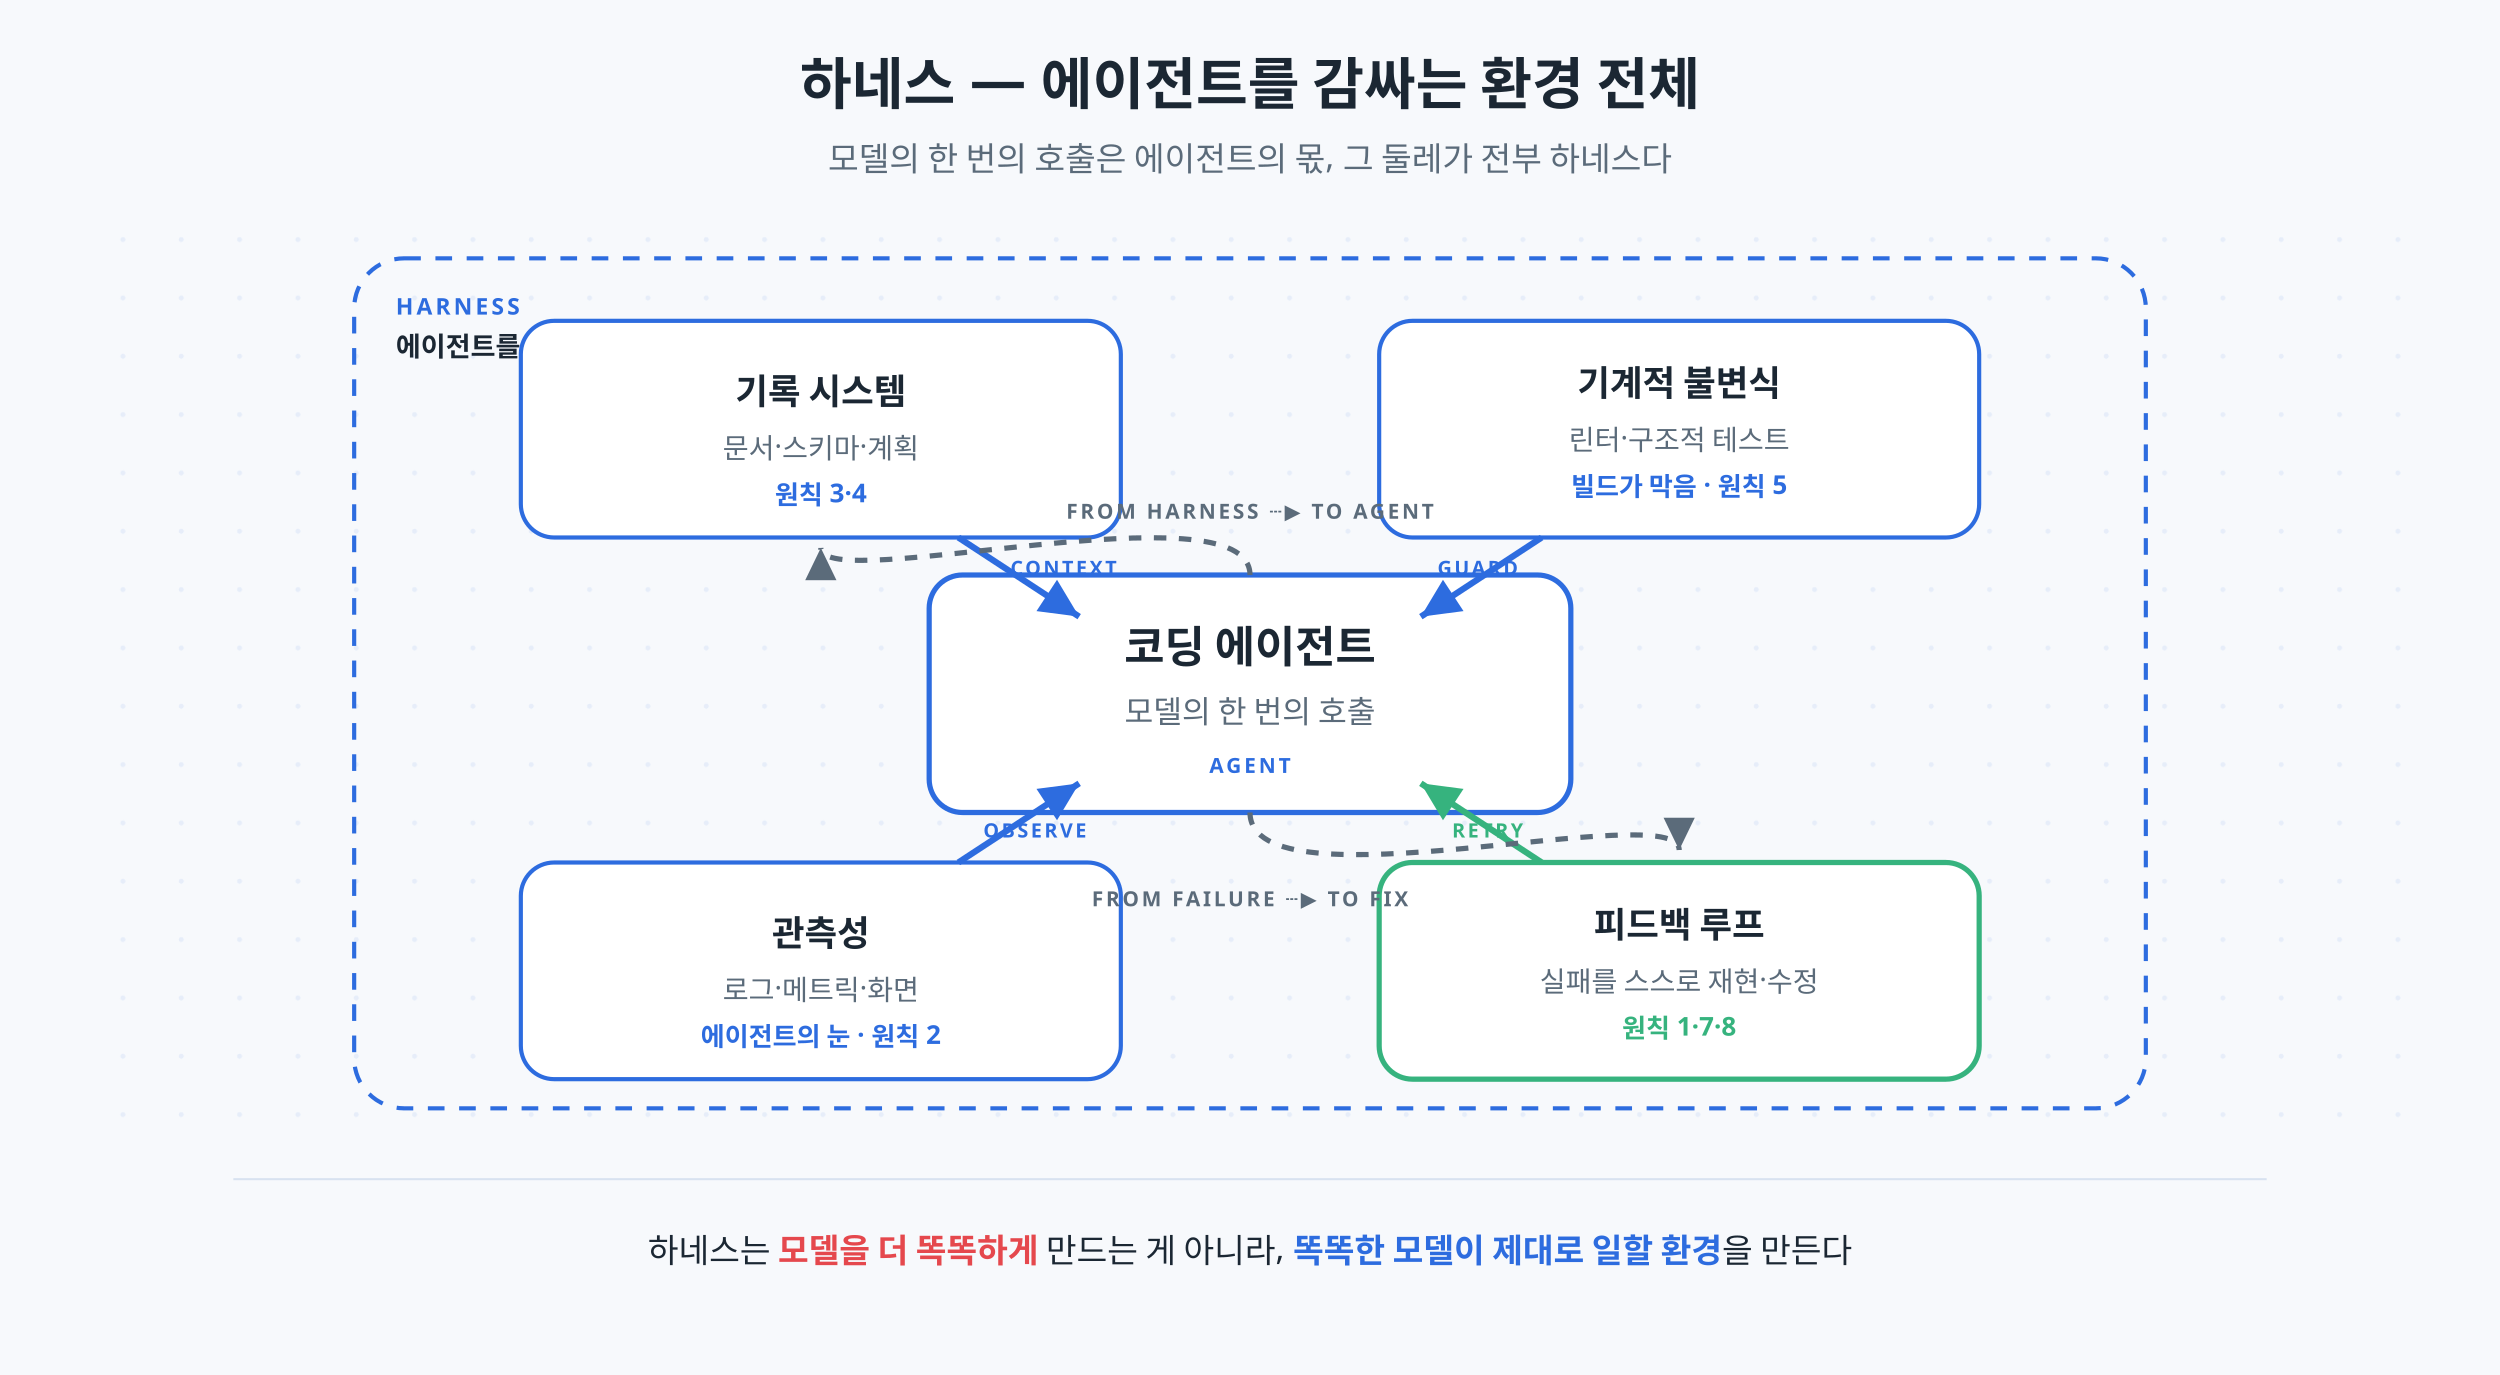
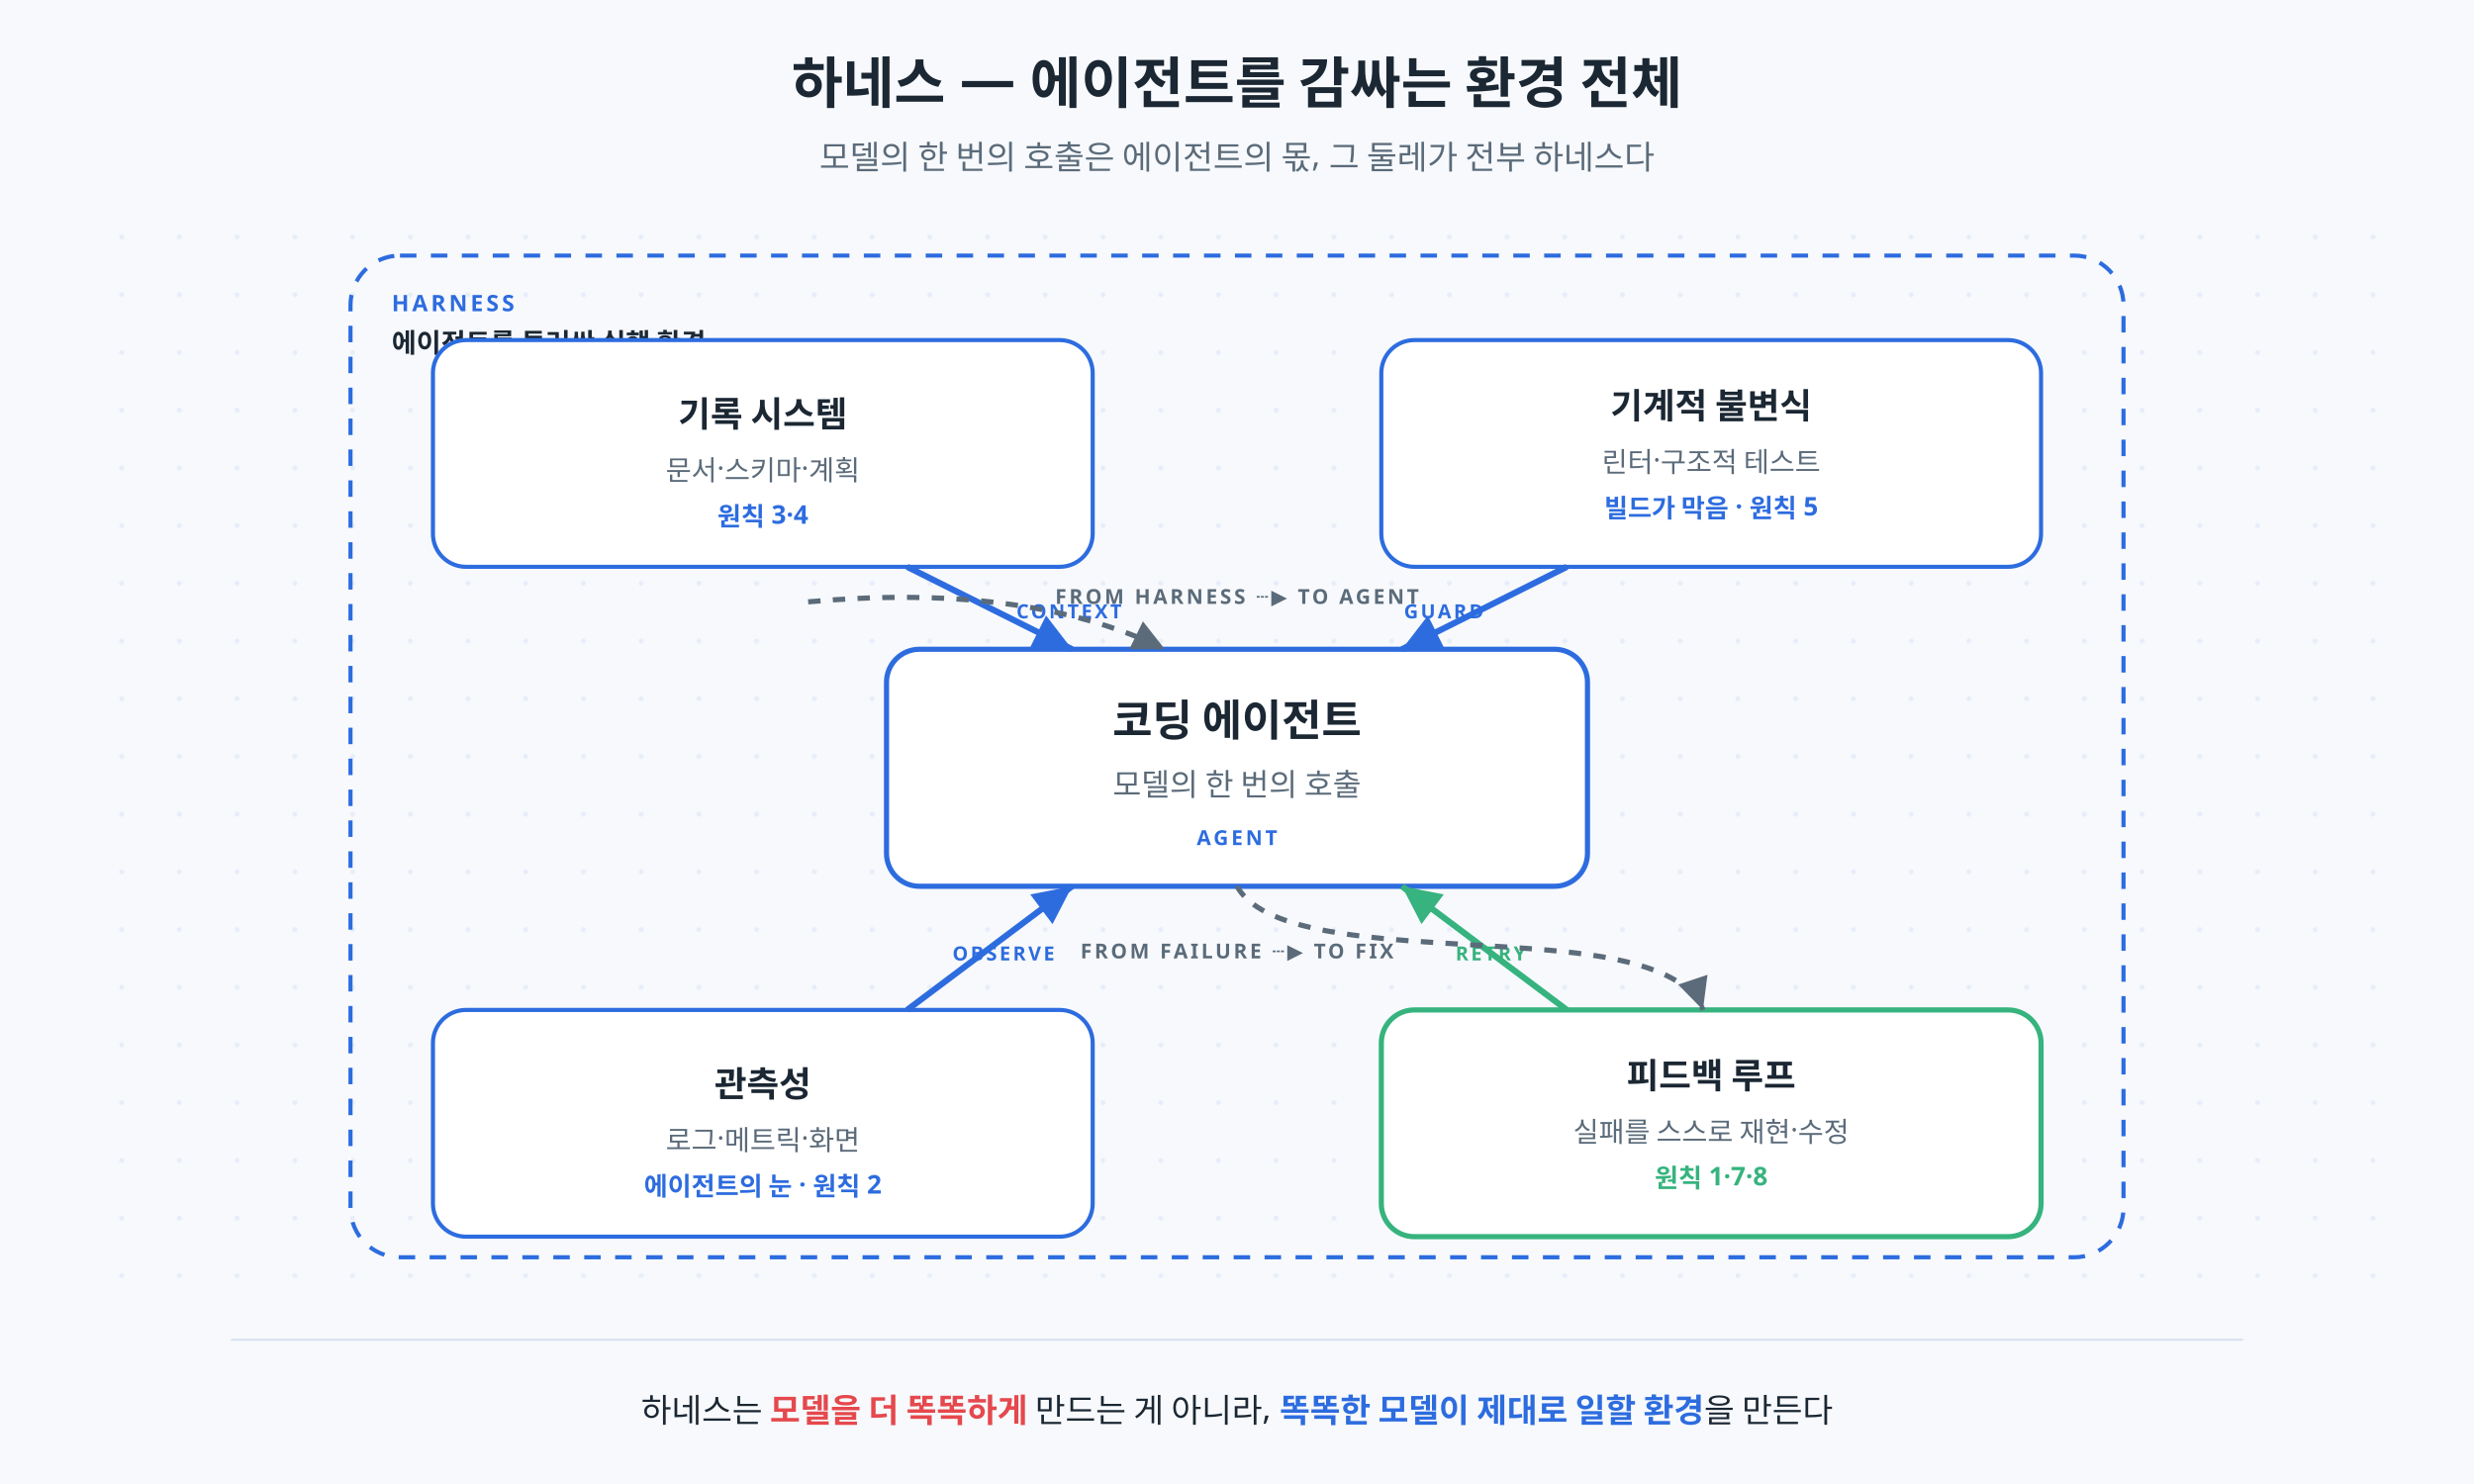
- <svg xmlns="http://www.w3.org/2000/svg" viewBox="0 0 1200 660" font-family="Apple SD Gothic Neo, sans-serif">
+ <svg xmlns="http://www.w3.org/2000/svg" viewBox="0 0 1200 720" font-family="Apple SD Gothic Neo, sans-serif">
  <defs>
    <marker id="arrow-blue" markerWidth="8" markerHeight="8" refX="6.2" refY="3" orient="auto" markerUnits="strokeWidth">
      <path d="M0,0 L6.2,3 L0,6 Z" fill="#2D6CDF" />
    </marker>
    <marker id="arrow-green" markerWidth="8" markerHeight="8" refX="6.2" refY="3" orient="auto" markerUnits="strokeWidth">
      <path d="M0,0 L6.2,3 L0,6 Z" fill="#36B37E" />
    </marker>
    <marker id="arrow-gray" markerWidth="8" markerHeight="8" refX="6.2" refY="3" orient="auto" markerUnits="strokeWidth">
      <path d="M0,0 L6.2,3 L0,6 Z" fill="#5B6B7A" />
    </marker>
    <pattern id="dot-field" x="0" y="0" width="28" height="28" patternUnits="userSpaceOnUse">
      <circle cx="3" cy="3" r="1.2" fill="#2D6CDF" opacity="0.12" />
    </pattern>
  </defs>
-   <rect x="0" y="0" width="1200" height="660" fill="#F7F9FC" />
-   <rect x="42" y="112" width="1116" height="430" fill="url(#dot-field)" opacity="0.7" />
+   <rect x="0" y="0" width="1200" height="720" fill="#F7F9FC" />
+   <rect x="42" y="112" width="1116" height="508" fill="url(#dot-field)" opacity="0.7" />
  <text x="600" y="50" text-anchor="middle" font-size="27" font-weight="700" fill="#1B2733">하네스 — 에이전트를 감싸는 환경 전체</text>
  <text x="600" y="82" text-anchor="middle" font-size="16" fill="#5B6B7A">모델의 한 번의 호출은 에이전트의 몫, 그 둘레가 전부 하네스다</text>
-   <rect x="170" y="124" width="860" height="408" rx="24" fill="none" stroke="#2D6CDF" stroke-width="2" stroke-dasharray="8 7" />
+   <rect x="170" y="124" width="860" height="486" rx="24" fill="none" stroke="#2D6CDF" stroke-width="2" stroke-dasharray="8 7" />
  <text x="190" y="151" font-size="11" font-weight="700" letter-spacing="1.5" fill="#2D6CDF">HARNESS</text>
  <text x="190" y="171" font-size="13" font-weight="700" fill="#1B2733">에이전트를 둘러싼 실행 환경</text>
-   <rect x="446" y="276" width="308" height="114" rx="16" fill="#FFFFFF" stroke="#2D6CDF" stroke-width="2.5" />
-   <text x="600" y="318" text-anchor="middle" font-size="21" font-weight="700" fill="#1B2733">코딩 에이전트</text>
-   <text x="600" y="347" text-anchor="middle" font-size="15" fill="#5B6B7A">모델의 한 번의 호출</text>
-   <text x="600" y="371" text-anchor="middle" font-size="10" font-weight="700" letter-spacing="1.4" fill="#2D6CDF">AGENT</text>
-   <rect x="250" y="154" width="288" height="104" rx="16" fill="#FFFFFF" stroke="#2D6CDF" stroke-width="2" />
-   <text x="394" y="194" text-anchor="middle" font-size="17" font-weight="700" fill="#1B2733">기록 시스템</text>
-   <text x="394" y="220" text-anchor="middle" font-size="13.5" fill="#5B6B7A">문서·스키마·계획</text>
-   <text x="394" y="242" text-anchor="middle" font-size="12.5" font-weight="700" fill="#2D6CDF">원칙 3·4</text>
-   <rect x="662" y="154" width="288" height="104" rx="16" fill="#FFFFFF" stroke="#2D6CDF" stroke-width="2" />
-   <text x="806" y="190" text-anchor="middle" font-size="17" font-weight="700" fill="#1B2733">기계적 불변식</text>
-   <text x="806" y="216" text-anchor="middle" font-size="13.5" fill="#5B6B7A">린터·구조적 테스트</text>
-   <text x="806" y="238" text-anchor="middle" font-size="12.5" font-weight="700" fill="#2D6CDF">빌드가 막음 · 원칙 5</text>
-   <rect x="250" y="414" width="288" height="104" rx="16" fill="#FFFFFF" stroke="#2D6CDF" stroke-width="2" />
-   <text x="394" y="454" text-anchor="middle" font-size="17" font-weight="700" fill="#1B2733">관측성</text>
-   <text x="394" y="480" text-anchor="middle" font-size="13.5" fill="#5B6B7A">로그·메트릭·화면</text>
-   <text x="394" y="502" text-anchor="middle" font-size="12.5" font-weight="700" fill="#2D6CDF">에이전트의 눈 · 원칙 2</text>
-   <rect x="662" y="414" width="288" height="104" rx="16" fill="#FFFFFF" stroke="#36B37E" stroke-width="2.5" />
-   <text x="806" y="450" text-anchor="middle" font-size="17" font-weight="700" fill="#1B2733">피드백 루프</text>
-   <text x="806" y="476" text-anchor="middle" font-size="13.5" fill="#5B6B7A">실패를 스스로 재현·수정</text>
-   <text x="806" y="498" text-anchor="middle" font-size="12.5" font-weight="700" fill="#36B37E">원칙 1·7·8</text>
-   <line x1="460" y1="258" x2="518" y2="296" stroke="#2D6CDF" stroke-width="3" marker-end="url(#arrow-blue)" />
-   <line x1="740" y1="258" x2="682" y2="296" stroke="#2D6CDF" stroke-width="3" marker-end="url(#arrow-blue)" />
-   <line x1="460" y1="414" x2="518" y2="376" stroke="#2D6CDF" stroke-width="3" marker-end="url(#arrow-blue)" />
-   <line x1="740" y1="414" x2="682" y2="376" stroke="#36B37E" stroke-width="3" marker-end="url(#arrow-green)" />
-   <text x="485" y="276" font-size="9.5" font-weight="700" letter-spacing="1.2" fill="#2D6CDF">CONTEXT</text>
-   <text x="690" y="276" font-size="9.5" font-weight="700" letter-spacing="1.2" fill="#2D6CDF">GUARD</text>
-   <text x="472" y="402" font-size="9.5" font-weight="700" letter-spacing="1.2" fill="#2D6CDF">OBSERVE</text>
-   <text x="697" y="402" font-size="9.5" font-weight="700" letter-spacing="1.2" fill="#36B37E">RETRY</text>
-   <path d="M 600 276 C 600 232, 394 286, 394 263" fill="none" stroke="#5B6B7A" stroke-width="2.5" stroke-dasharray="6 6" marker-end="url(#arrow-gray)" />
-   <path d="M 600 390 C 600 438, 806 382, 806 408" fill="none" stroke="#5B6B7A" stroke-width="2.5" stroke-dasharray="6 6" marker-end="url(#arrow-gray)" />
-   <text x="600" y="249" text-anchor="middle" font-size="10" font-weight="700" letter-spacing="1.3" fill="#5B6B7A">FROM HARNESS ┄▶ TO AGENT</text>
-   <text x="600" y="435" text-anchor="middle" font-size="10" font-weight="700" letter-spacing="1.3" fill="#5B6B7A">FROM FAILURE ┄▶ TO FIX</text>
-   <line x1="112" y1="566" x2="1088" y2="566" stroke="#D8E2F0" stroke-width="1" />
-   <text x="600" y="606" text-anchor="middle" font-size="16" fill="#1B2733">하네스는 <tspan font-weight="700" fill="#E5484D">모델을 더 똑똑하게</tspan> 만드는 게 아니라, <tspan font-weight="700" fill="#2D6CDF">똑똑한 모델이 제대로 일할 환경</tspan>을 만든다</text>
+   <rect x="430" y="315" width="340" height="115" rx="16" fill="#FFFFFF" stroke="#2D6CDF" stroke-width="2.5" />
+   <text x="600" y="357" text-anchor="middle" font-size="21" font-weight="700" fill="#1B2733">코딩 에이전트</text>
+   <text x="600" y="386" text-anchor="middle" font-size="15" fill="#5B6B7A">모델의 한 번의 호출</text>
+   <text x="600" y="410" text-anchor="middle" font-size="10" font-weight="700" letter-spacing="1.4" fill="#2D6CDF">AGENT</text>
+   <rect x="210" y="165" width="320" height="110" rx="16" fill="#FFFFFF" stroke="#2D6CDF" stroke-width="2" />
+   <text x="370" y="207" text-anchor="middle" font-size="17" font-weight="700" fill="#1B2733">기록 시스템</text>
+   <text x="370" y="233" text-anchor="middle" font-size="13.5" fill="#5B6B7A">문서·스키마·계획</text>
+   <text x="370" y="255" text-anchor="middle" font-size="12.5" font-weight="700" fill="#2D6CDF">원칙 3·4</text>
+   <rect x="670" y="165" width="320" height="110" rx="16" fill="#FFFFFF" stroke="#2D6CDF" stroke-width="2" />
+   <text x="830" y="203" text-anchor="middle" font-size="17" font-weight="700" fill="#1B2733">기계적 불변식</text>
+   <text x="830" y="229" text-anchor="middle" font-size="13.5" fill="#5B6B7A">린터·구조적 테스트</text>
+   <text x="830" y="251" text-anchor="middle" font-size="12.5" font-weight="700" fill="#2D6CDF">빌드가 막음 · 원칙 5</text>
+   <rect x="210" y="490" width="320" height="110" rx="16" fill="#FFFFFF" stroke="#2D6CDF" stroke-width="2" />
+   <text x="370" y="532" text-anchor="middle" font-size="17" font-weight="700" fill="#1B2733">관측성</text>
+   <text x="370" y="558" text-anchor="middle" font-size="13.5" fill="#5B6B7A">로그·메트릭·화면</text>
+   <text x="370" y="580" text-anchor="middle" font-size="12.5" font-weight="700" fill="#2D6CDF">에이전트의 눈 · 원칙 2</text>
+   <rect x="670" y="490" width="320" height="110" rx="16" fill="#FFFFFF" stroke="#36B37E" stroke-width="2.5" />
+   <text x="830" y="528" text-anchor="middle" font-size="17" font-weight="700" fill="#1B2733">피드백 루프</text>
+   <text x="830" y="554" text-anchor="middle" font-size="13.5" fill="#5B6B7A">실패를 스스로 재현·수정</text>
+   <text x="830" y="576" text-anchor="middle" font-size="12.5" font-weight="700" fill="#36B37E">원칙 1·7·8</text>
+   <line x1="440" y1="275" x2="520" y2="315" stroke="#2D6CDF" stroke-width="3" marker-end="url(#arrow-blue)" />
+   <line x1="760" y1="275" x2="680" y2="315" stroke="#2D6CDF" stroke-width="3" marker-end="url(#arrow-blue)" />
+   <line x1="440" y1="490" x2="520" y2="430" stroke="#2D6CDF" stroke-width="3" marker-end="url(#arrow-blue)" />
+   <line x1="760" y1="490" x2="680" y2="430" stroke="#36B37E" stroke-width="3" marker-end="url(#arrow-green)" />
+   <text x="493" y="300" font-size="9.5" font-weight="700" letter-spacing="1.2" fill="#2D6CDF">CONTEXT</text>
+   <text x="681" y="300" font-size="9.5" font-weight="700" letter-spacing="1.2" fill="#2D6CDF">GUARD</text>
+   <text x="462" y="466" font-size="9.5" font-weight="700" letter-spacing="1.2" fill="#2D6CDF">OBSERVE</text>
+   <text x="706" y="466" font-size="9.5" font-weight="700" letter-spacing="1.2" fill="#36B37E">RETRY</text>
+   <path d="M 392 292 C 458 286, 518 292, 565 315" fill="none" stroke="#5B6B7A" stroke-width="2.5" stroke-dasharray="6 6" marker-end="url(#arrow-gray)" />
+   <path d="M 600 430 C 620 466, 740 452, 794 468 C 812 473, 823 481, 826 490" fill="none" stroke="#5B6B7A" stroke-width="2.5" stroke-dasharray="6 6" marker-end="url(#arrow-gray)" />
+   <text x="600" y="293" text-anchor="middle" font-size="10" font-weight="700" letter-spacing="1.3" fill="#5B6B7A">FROM HARNESS ┄▶ TO AGENT</text>
+   <text x="600" y="465" text-anchor="middle" font-size="10" font-weight="700" letter-spacing="1.3" fill="#5B6B7A">FROM FAILURE ┄▶ TO FIX</text>
+   <line x1="112" y1="650" x2="1088" y2="650" stroke="#D8E2F0" stroke-width="1" />
+   <text x="600" y="690" text-anchor="middle" font-size="16" fill="#1B2733">하네스는 <tspan font-weight="700" fill="#E5484D">모델을 더 똑똑하게</tspan> 만드는 게 아니라, <tspan font-weight="700" fill="#2D6CDF">똑똑한 모델이 제대로 일할 환경</tspan>을 만든다</text>
</svg>
